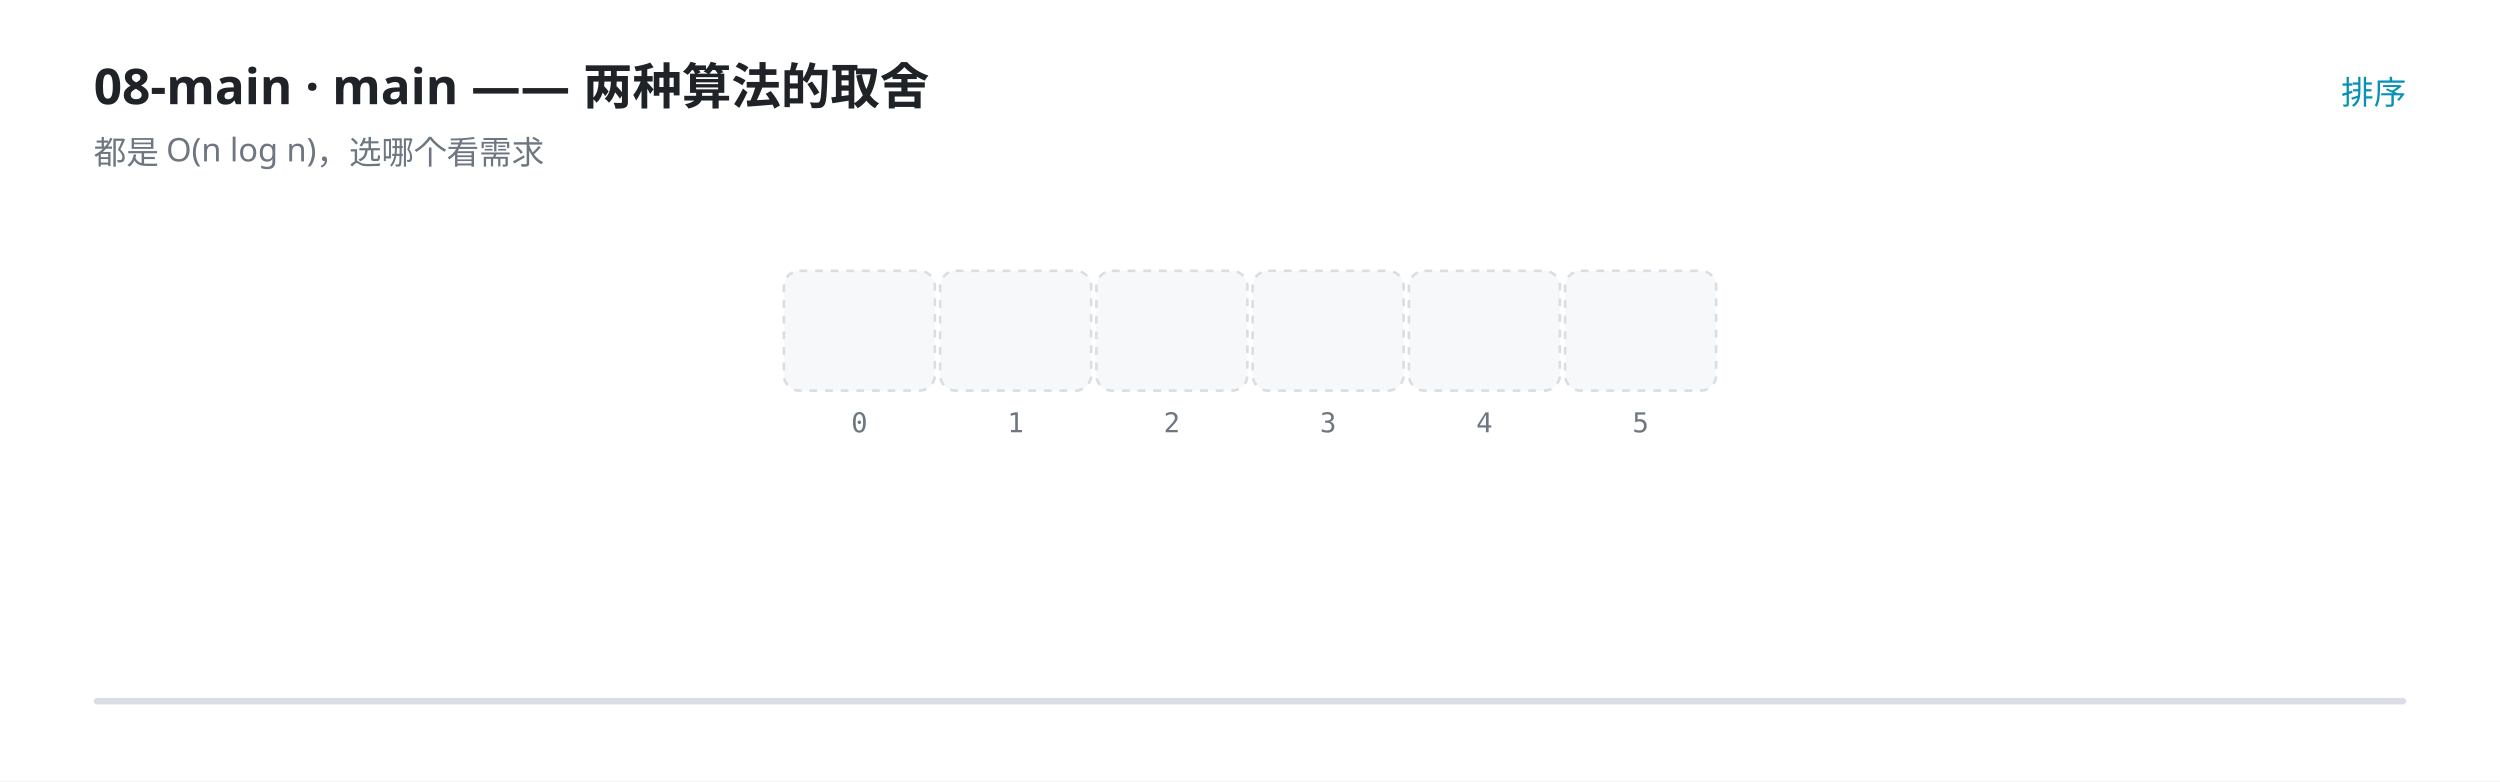
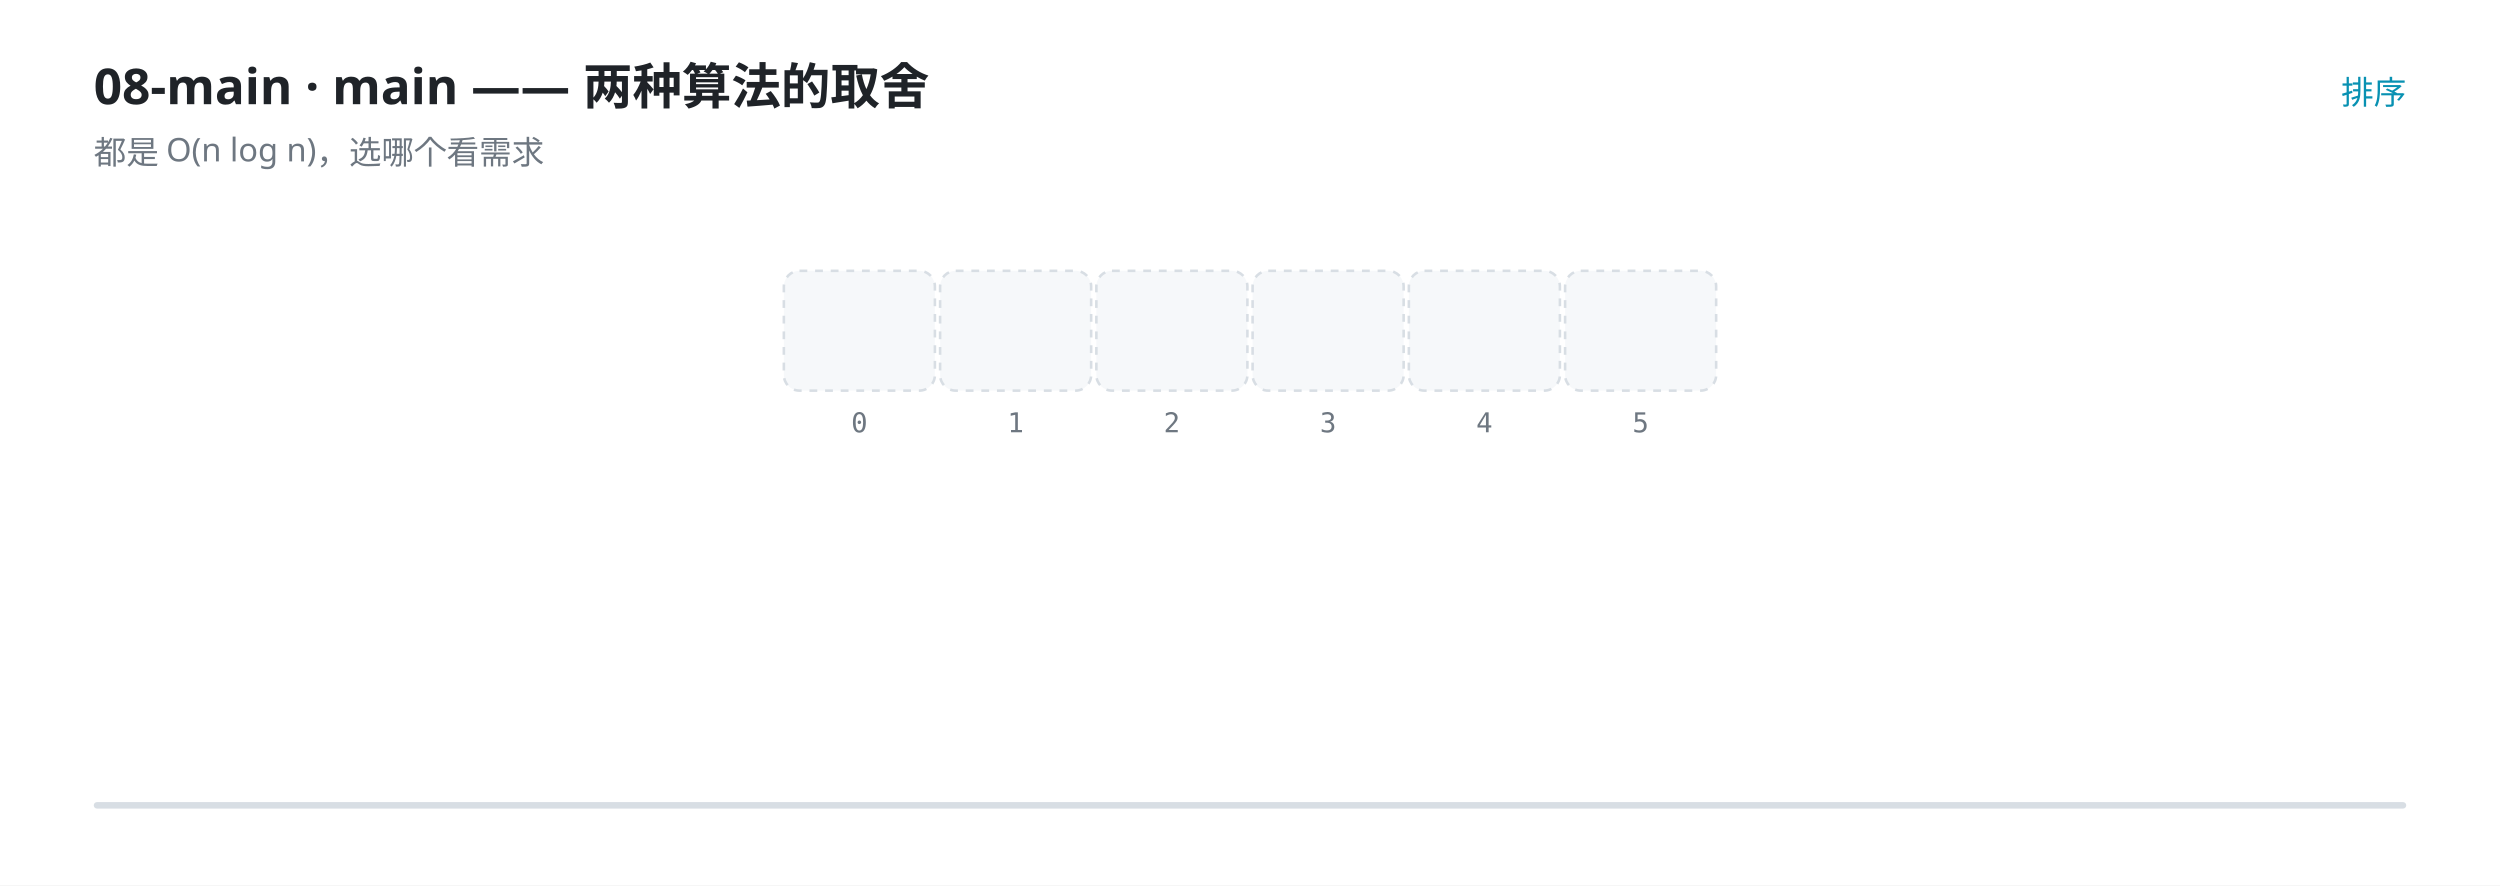
- <svg xmlns="http://www.w3.org/2000/svg" viewBox="0 0 960 300" width="960" height="300" role="img" aria-label="main —— 两种算法的取舍">
-   <rect width="960" height="300" fill="#FFFFFF" />
+ <svg xmlns="http://www.w3.org/2000/svg" viewBox="0 0 960 340" width="960" height="340" role="img" aria-label="main —— 两种算法的取舍">
+   <rect width="960" height="340" fill="#FFFFFF" />
  <g>
-     <rect x="36" y="268" width="888" height="2.5" rx="1.25" fill="#D8DEE4" />
-     <rect x="36" y="268" width="0" height="2.5" rx="1.25" fill="#0891B2">
+     <rect x="36" y="308" width="888" height="2.5" rx="1.25" fill="#D8DEE4" />
+     <rect x="36" y="308" width="0" height="2.5" rx="1.25" fill="#0891B2">
      <animate attributeName="width" values="0;888" dur="10s" repeatCount="indefinite" calcMode="linear" />
    </rect>
  </g>
  <text x="36" y="40" font-family="'Segoe UI','Microsoft YaHei UI','PingFang SC',system-ui,sans-serif" font-size="19" font-weight="600" fill="#1F2328">08-main · main —— 两种算法的取舍</text>
  <text x="36" y="63" font-family="'Segoe UI','Microsoft YaHei UI','PingFang SC',system-ui,sans-serif" font-size="12.5" fill="#6E7781">都是 O(n log n)，选哪个看需求</text>
  <text x="924" y="40" text-anchor="end" font-family="'Segoe UI','Microsoft YaHei UI','PingFang SC',system-ui,sans-serif" font-size="12.5" fill="#0891B2">排序</text>
  <rect x="301" y="104" width="58" height="46" rx="6" fill="#F6F8FA" stroke="#D8DEE4" stroke-width="1" stroke-dasharray="3 3" />
  <text x="330" y="166" text-anchor="middle" font-family="ui-monospace,'Cascadia Code','JetBrains Mono',Consolas,monospace" font-size="10.5" fill="#6E7781">0</text>
  <rect x="361" y="104" width="58" height="46" rx="6" fill="#F6F8FA" stroke="#D8DEE4" stroke-width="1" stroke-dasharray="3 3" />
  <text x="390" y="166" text-anchor="middle" font-family="ui-monospace,'Cascadia Code','JetBrains Mono',Consolas,monospace" font-size="10.5" fill="#6E7781">1</text>
  <rect x="421" y="104" width="58" height="46" rx="6" fill="#F6F8FA" stroke="#D8DEE4" stroke-width="1" stroke-dasharray="3 3" />
  <text x="450" y="166" text-anchor="middle" font-family="ui-monospace,'Cascadia Code','JetBrains Mono',Consolas,monospace" font-size="10.5" fill="#6E7781">2</text>
  <rect x="481" y="104" width="58" height="46" rx="6" fill="#F6F8FA" stroke="#D8DEE4" stroke-width="1" stroke-dasharray="3 3" />
  <text x="510" y="166" text-anchor="middle" font-family="ui-monospace,'Cascadia Code','JetBrains Mono',Consolas,monospace" font-size="10.5" fill="#6E7781">3</text>
  <rect x="541" y="104" width="58" height="46" rx="6" fill="#F6F8FA" stroke="#D8DEE4" stroke-width="1" stroke-dasharray="3 3" />
  <text x="570" y="166" text-anchor="middle" font-family="ui-monospace,'Cascadia Code','JetBrains Mono',Consolas,monospace" font-size="10.5" fill="#6E7781">4</text>
  <rect x="601" y="104" width="58" height="46" rx="6" fill="#F6F8FA" stroke="#D8DEE4" stroke-width="1" stroke-dasharray="3 3" />
  <text x="630" y="166" text-anchor="middle" font-family="ui-monospace,'Cascadia Code','JetBrains Mono',Consolas,monospace" font-size="10.5" fill="#6E7781">5</text>
  <g opacity="0">
    <animate attributeName="opacity" values="0;0;1;1;0" keyTimes="0;0.588;0.6;9.888;9.9" dur="10s" repeatCount="indefinite" calcMode="linear" />
    <rect x="298" y="101" width="64" height="52" rx="9" fill="#3B82F6" fill-opacity="0.10" stroke="#3B82F6" stroke-width="1.6" />
  </g>
  <g opacity="0">
    <animate attributeName="opacity" values="0;0;1;1;0" keyTimes="0;0.588;0.6;9.888;9.9" dur="10s" repeatCount="indefinite" calcMode="linear" />
    <rect x="358" y="101" width="64" height="52" rx="9" fill="#3B82F6" fill-opacity="0.10" stroke="#3B82F6" stroke-width="1.6" />
  </g>
  <g opacity="0">
    <animate attributeName="opacity" values="0;0;1;1;0" keyTimes="0;0.588;0.6;9.888;9.9" dur="10s" repeatCount="indefinite" calcMode="linear" />
    <rect x="418" y="101" width="64" height="52" rx="9" fill="#3B82F6" fill-opacity="0.10" stroke="#3B82F6" stroke-width="1.6" />
  </g>
  <g opacity="0">
    <animate attributeName="opacity" values="0;0;1;1;0" keyTimes="0;0.588;0.6;9.888;9.9" dur="10s" repeatCount="indefinite" calcMode="linear" />
    <rect x="478" y="101" width="64" height="52" rx="9" fill="#3B82F6" fill-opacity="0.10" stroke="#3B82F6" stroke-width="1.6" />
  </g>
  <g opacity="0">
    <animate attributeName="opacity" values="0;0;1;1;0" keyTimes="0;0.588;0.6;9.888;9.9" dur="10s" repeatCount="indefinite" calcMode="linear" />
    <rect x="538" y="101" width="64" height="52" rx="9" fill="#3B82F6" fill-opacity="0.10" stroke="#3B82F6" stroke-width="1.6" />
  </g>
  <g opacity="0">
    <animate attributeName="opacity" values="0;0;1;1;0" keyTimes="0;0.588;0.6;9.888;9.9" dur="10s" repeatCount="indefinite" calcMode="linear" />
    <rect x="598" y="101" width="64" height="52" rx="9" fill="#3B82F6" fill-opacity="0.10" stroke="#3B82F6" stroke-width="1.6" />
  </g>
  <g opacity="0">
    <animate attributeName="opacity" values="1;1;0" keyTimes="0;9.886;9.9" dur="10s" repeatCount="indefinite" calcMode="linear" />
    <rect x="301" y="104" width="58" height="46" rx="6" fill="#E7F7F1" stroke="#10B981" stroke-width="2" />
    <text x="330" y="132.5" text-anchor="middle" font-family="ui-monospace,'Cascadia Code','JetBrains Mono',Consolas,monospace" font-size="15" fill="#1F2328">1</text>
  </g>
  <g opacity="0">
    <animate attributeName="opacity" values="0;0;1;1;0" keyTimes="0;0.166;0.18;9.886;9.9" dur="10s" repeatCount="indefinite" calcMode="linear" />
    <rect x="361" y="104" width="58" height="46" rx="6" fill="#E7F7F1" stroke="#10B981" stroke-width="2" />
    <text x="390" y="132.5" text-anchor="middle" font-family="ui-monospace,'Cascadia Code','JetBrains Mono',Consolas,monospace" font-size="15" fill="#1F2328">2</text>
  </g>
  <g opacity="0">
    <animate attributeName="opacity" values="0;0;1;1;0" keyTimes="0;0.206;0.22;9.886;9.9" dur="10s" repeatCount="indefinite" calcMode="linear" />
    <rect x="421" y="104" width="58" height="46" rx="6" fill="#E7F7F1" stroke="#10B981" stroke-width="2" />
    <text x="450" y="132.5" text-anchor="middle" font-family="ui-monospace,'Cascadia Code','JetBrains Mono',Consolas,monospace" font-size="15" fill="#1F2328">3</text>
  </g>
  <g opacity="0">
    <animate attributeName="opacity" values="0;0;1;1;0" keyTimes="0;0.246;0.26;9.886;9.9" dur="10s" repeatCount="indefinite" calcMode="linear" />
    <rect x="481" y="104" width="58" height="46" rx="6" fill="#E7F7F1" stroke="#10B981" stroke-width="2" />
    <text x="510" y="132.5" text-anchor="middle" font-family="ui-monospace,'Cascadia Code','JetBrains Mono',Consolas,monospace" font-size="15" fill="#1F2328">4</text>
  </g>
  <g opacity="0">
    <animate attributeName="opacity" values="0;0;1;1;0" keyTimes="0;0.286;0.3;9.886;9.9" dur="10s" repeatCount="indefinite" calcMode="linear" />
    <rect x="541" y="104" width="58" height="46" rx="6" fill="#E7F7F1" stroke="#10B981" stroke-width="2" />
    <text x="570" y="132.5" text-anchor="middle" font-family="ui-monospace,'Cascadia Code','JetBrains Mono',Consolas,monospace" font-size="15" fill="#1F2328">5</text>
  </g>
  <g opacity="0">
    <animate attributeName="opacity" values="0;0;1;1;0" keyTimes="0;0.326;0.34;9.886;9.9" dur="10s" repeatCount="indefinite" calcMode="linear" />
    <rect x="601" y="104" width="58" height="46" rx="6" fill="#E7F7F1" stroke="#10B981" stroke-width="2" />
    <text x="630" y="132.5" text-anchor="middle" font-family="ui-monospace,'Cascadia Code','JetBrains Mono',Consolas,monospace" font-size="15" fill="#1F2328">8</text>
  </g>
  <g opacity="0">
    <animate attributeName="opacity" values="0;0;1;1;0;0" keyTimes="0;0.586;0.6;0.826;0.84;1" dur="10s" repeatCount="indefinite" calcMode="linear" />
-     <text x="480" y="186" text-anchor="middle" font-family="ui-monospace,'Cascadia Code','JetBrains Mono',Consolas,monospace" font-size="12.5" font-weight="400" fill="#3B82F6">堆排序：原地，额外空间 O(1)，但**不稳定**</text>
+     <text x="480" y="210" text-anchor="middle" font-family="ui-monospace,'Cascadia Code','JetBrains Mono',Consolas,monospace" font-size="12.5" font-weight="400" fill="#3B82F6">堆排序：原地，额外空间 O(1)，但**不稳定**</text>
  </g>
  <g opacity="0">
    <animate attributeName="opacity" values="0;0;1;1;0;0" keyTimes="0;0.826;0.84;0.906;0.92;1" dur="10s" repeatCount="indefinite" calcMode="linear" />
-     <text x="480" y="186" text-anchor="middle" font-family="ui-monospace,'Cascadia Code','JetBrains Mono',Consolas,monospace" font-size="12.5" font-weight="400" fill="#D29922">归并排序：稳定，但要 O(n) 额外空间</text>
+     <text x="480" y="210" text-anchor="middle" font-family="ui-monospace,'Cascadia Code','JetBrains Mono',Consolas,monospace" font-size="12.5" font-weight="400" fill="#D29922">归并排序：稳定，但要 O(n) 额外空间</text>
  </g>
  <g opacity="0">
    <animate attributeName="opacity" values="0;0;1;1;0" keyTimes="0;0.906;0.92;0.986;1" dur="10s" repeatCount="indefinite" calcMode="linear" />
-     <text x="480" y="186" text-anchor="middle" font-family="'Segoe UI','Microsoft YaHei UI','PingFang SC',system-ui,sans-serif" font-size="12.5" font-weight="400" fill="#10B981">都是 O(n log n) —— 已摸到「基于比较的排序」的理论下限</text>
+     <text x="480" y="210" text-anchor="middle" font-family="'Segoe UI','Microsoft YaHei UI','PingFang SC',system-ui,sans-serif" font-size="12.5" font-weight="400" fill="#10B981">都是 O(n log n) —— 已摸到「基于比较的排序」的理论下限</text>
  </g>
  <g opacity="0">
    <animate attributeName="opacity" values="1;1;0;0" keyTimes="0;0.122;0.14;1" dur="10s" repeatCount="indefinite" calcMode="linear" />
-     <text x="36" y="214" font-family="'Segoe UI','Microsoft YaHei UI','PingFang SC',system-ui,sans-serif" font-size="14" fill="#1F2328">两个算法都跑一遍，结果都是 1 2 3 4 5 8</text>
+     <text x="36" y="250" font-family="'Segoe UI','Microsoft YaHei UI','PingFang SC',system-ui,sans-serif" font-size="14" fill="#1F2328">两个算法都跑一遍，结果都是 1 2 3 4 5 8</text>
  </g>
  <g opacity="0">
    <animate attributeName="opacity" values="0;0;1;1;0;0" keyTimes="0;0.122;0.14;0.282;0.3;1" dur="10s" repeatCount="indefinite" calcMode="linear" />
-     <text x="36" y="214" font-family="'Segoe UI','Microsoft YaHei UI','PingFang SC',system-ui,sans-serif" font-size="14" fill="#1F2328">两个结果一致 —— 说明都排对了</text>
+     <text x="36" y="250" font-family="'Segoe UI','Microsoft YaHei UI','PingFang SC',system-ui,sans-serif" font-size="14" fill="#1F2328">两个结果一致 —— 说明都排对了</text>
  </g>
  <g opacity="0">
    <animate attributeName="opacity" values="0;0;1;1;0;0" keyTimes="0;0.282;0.3;0.422;0.44;1" dur="10s" repeatCount="indefinite" calcMode="linear" />
-     <text x="36" y="214" font-family="'Segoe UI','Microsoft YaHei UI','PingFang SC',system-ui,sans-serif" font-size="14" fill="#1F2328">那选哪个？看需求</text>
+     <text x="36" y="250" font-family="'Segoe UI','Microsoft YaHei UI','PingFang SC',system-ui,sans-serif" font-size="14" fill="#1F2328">那选哪个？看需求</text>
  </g>
  <g opacity="0">
    <animate attributeName="opacity" values="0;0;1;1;0;0" keyTimes="0;0.422;0.44;0.582;0.6;1" dur="10s" repeatCount="indefinite" calcMode="linear" />
-     <text x="36" y="214" font-family="'Segoe UI','Microsoft YaHei UI','PingFang SC',system-ui,sans-serif" font-size="14" fill="#1F2328">内存紧张、不在乎稳定性 → **堆排序**（原地，O(1) 额外空间）</text>
+     <text x="36" y="250" font-family="'Segoe UI','Microsoft YaHei UI','PingFang SC',system-ui,sans-serif" font-size="14" fill="#1F2328">内存紧张、不在乎稳定性 → <tspan font-weight="700">堆排序</tspan>（原地，O(1) 额外空间）</text>
  </g>
  <g opacity="0">
    <animate attributeName="opacity" values="0;0;1;1;0;0" keyTimes="0;0.582;0.6;0.702;0.72;1" dur="10s" repeatCount="indefinite" calcMode="linear" />
-     <text x="36" y="214" font-family="'Segoe UI','Microsoft YaHei UI','PingFang SC',system-ui,sans-serif" font-size="14" fill="#1F2328">需要保持相同元素的相对顺序 → **归并排序**（稳定，但要 O(n) 空间）</text>
+     <text x="36" y="250" font-family="'Segoe UI','Microsoft YaHei UI','PingFang SC',system-ui,sans-serif" font-size="14" fill="#1F2328">需要保持相同元素的相对顺序 → <tspan font-weight="700">归并排序</tspan>（稳定，但要 O(n) 空间）</text>
  </g>
  <g opacity="0">
    <animate attributeName="opacity" values="0;0;1;1;0;0" keyTimes="0;0.702;0.72;0.822;0.84;1" dur="10s" repeatCount="indefinite" calcMode="linear" />
-     <text x="36" y="214" font-family="'Segoe UI','Microsoft YaHei UI','PingFang SC',system-ui,sans-serif" font-size="14" fill="#1F2328">还有一个很实际的使用场景：**外部排序**</text>
+     <text x="36" y="250" font-family="'Segoe UI','Microsoft YaHei UI','PingFang SC',system-ui,sans-serif" font-size="14" fill="#1F2328">还有一个很实际的使用场景：<tspan font-weight="700">外部排序</tspan>
+     </text>
  </g>
  <g opacity="0">
    <animate attributeName="opacity" values="0;0;1;1;0;0" keyTimes="0;0.822;0.84;0.882;0.9;1" dur="10s" repeatCount="indefinite" calcMode="linear" />
-     <text x="36" y="214" font-family="'Segoe UI','Microsoft YaHei UI','PingFang SC',system-ui,sans-serif" font-size="14" fill="#1F2328">数据大到内存装不下时，会先把每块排好写回磁盘，再做多路归并</text>
+     <text x="36" y="250" font-family="'Segoe UI','Microsoft YaHei UI','PingFang SC',system-ui,sans-serif" font-size="14" fill="#1F2328">数据大到内存装不下时，会先把每块排好写回磁盘，再做多路归并</text>
  </g>
  <g opacity="0">
    <animate attributeName="opacity" values="0;0;1;1;0;0" keyTimes="0;0.882;0.9;0.942;0.96;1" dur="10s" repeatCount="indefinite" calcMode="linear" />
-     <text x="36" y="214" font-family="'Segoe UI','Microsoft YaHei UI','PingFang SC',system-ui,sans-serif" font-size="14" fill="#1F2328">那种场合下归并是唯一可行的选择，因为它只需要「顺序读两段」</text>
+     <text x="36" y="250" font-family="'Segoe UI','Microsoft YaHei UI','PingFang SC',system-ui,sans-serif" font-size="14" fill="#1F2328">那种场合下归并是唯一可行的选择，因为它只需要「顺序读两段」</text>
  </g>
  <g opacity="0">
    <animate attributeName="opacity" values="0;0;1;1;0" keyTimes="0;0.942;0.96;0.982;1" dur="10s" repeatCount="indefinite" calcMode="linear" />
-     <text x="36" y="214" font-family="'Segoe UI','Microsoft YaHei UI','PingFang SC',system-ui,sans-serif" font-size="14" fill="#1F2328">下一节讲快排 —— 它平均最快，但有「最坏情况退化成 O(n²)」的隐患</text>
+     <text x="36" y="250" font-family="'Segoe UI','Microsoft YaHei UI','PingFang SC',system-ui,sans-serif" font-size="14" fill="#1F2328">下一节讲快排 —— 它平均最快，但有「最坏情况退化成 O(n²)」的隐患</text>
  </g>
</svg>
